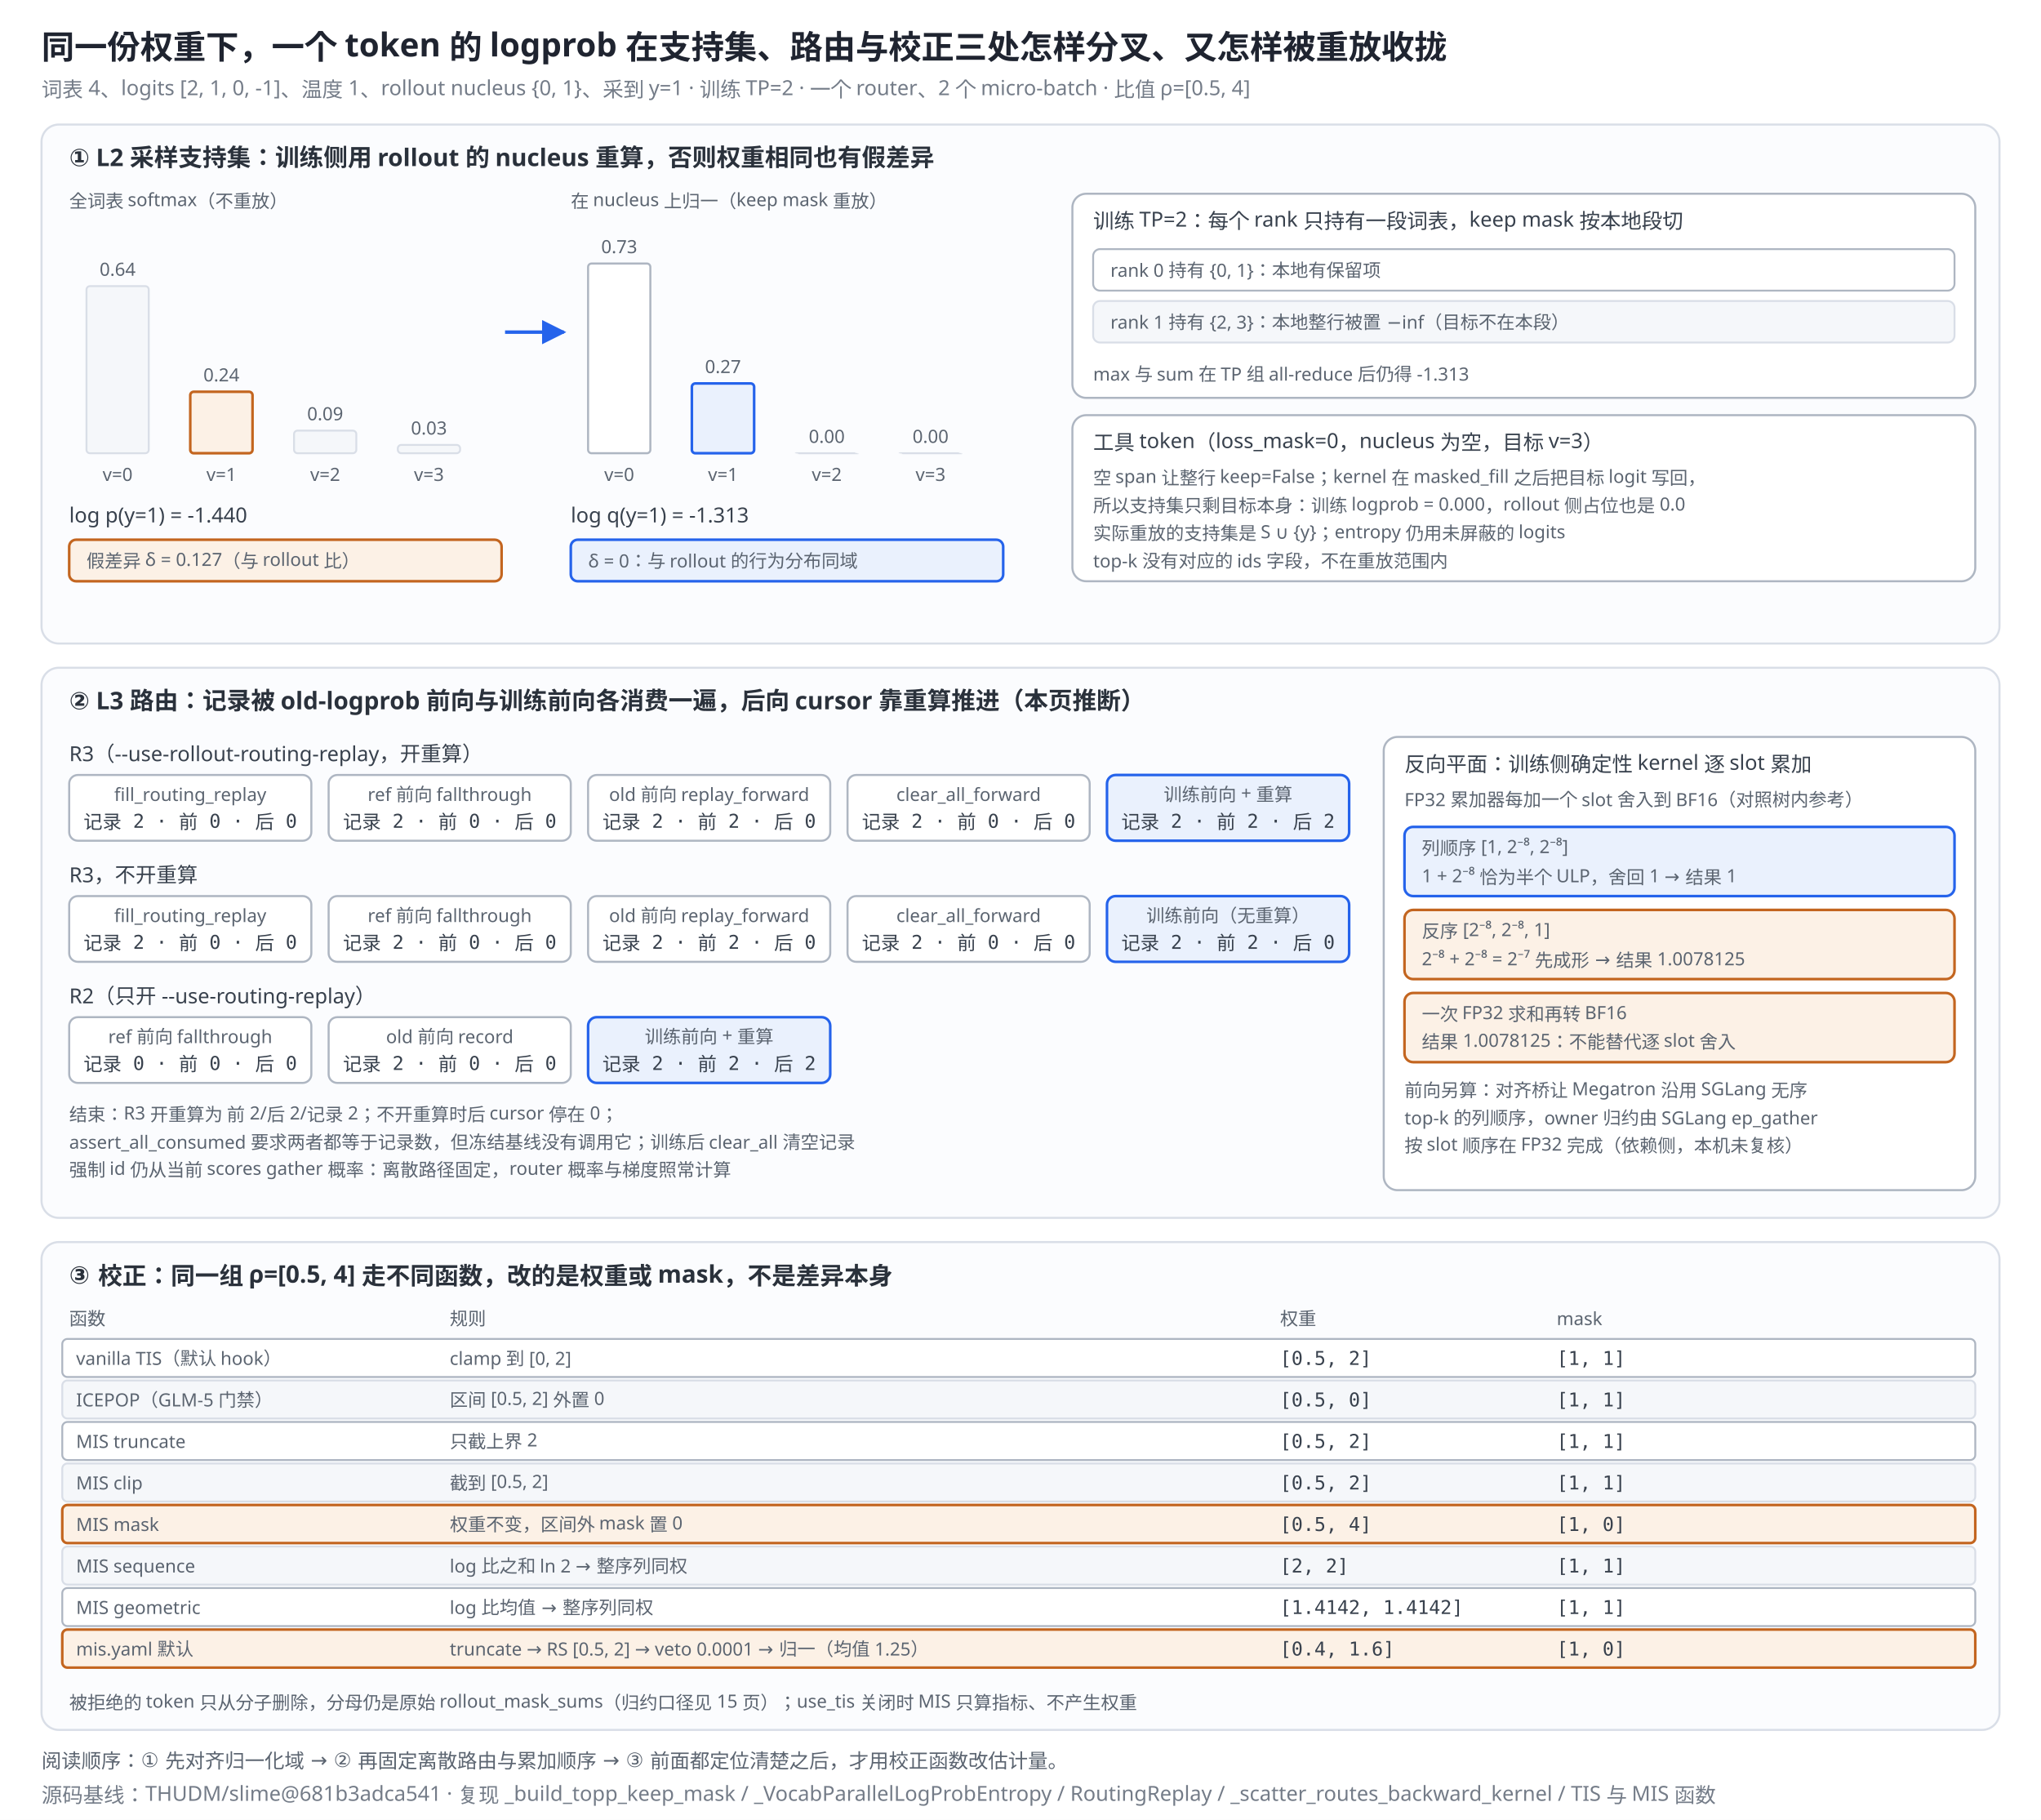
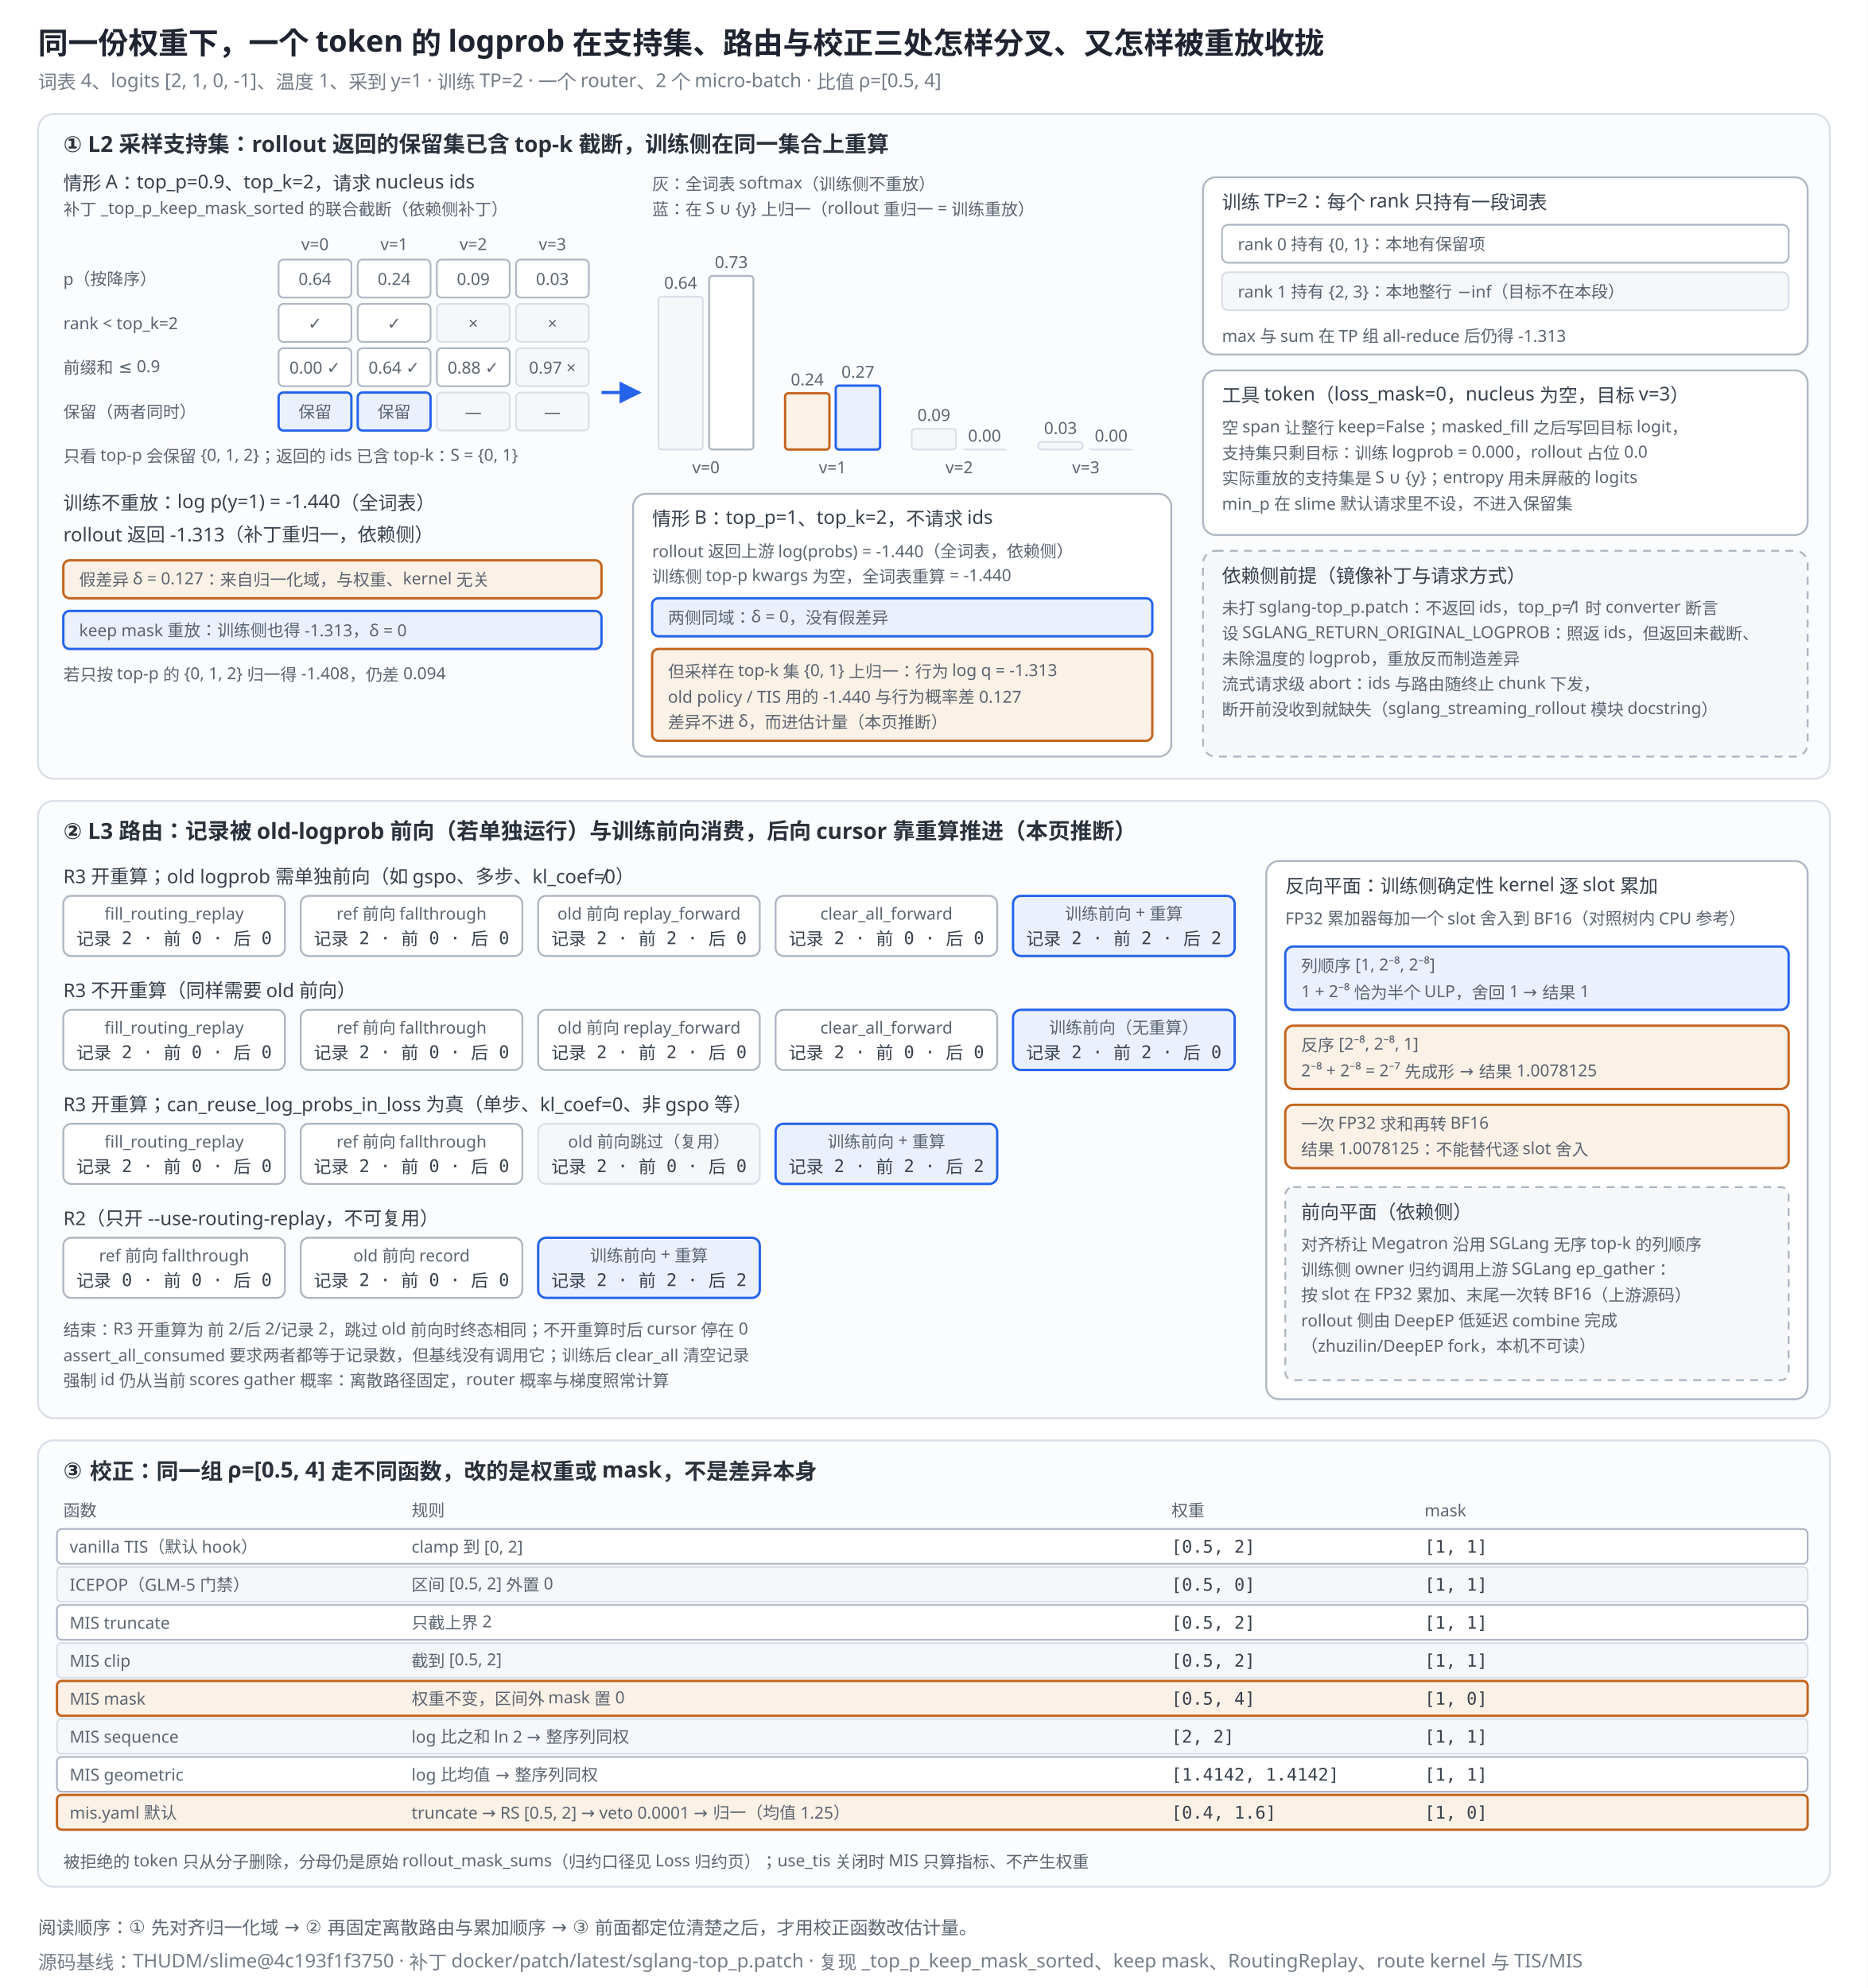
- <svg xmlns="http://www.w3.org/2000/svg" width="1180" height="1052" viewBox="0 0 1180 1052" role="img" aria-labelledby="title desc">
+ <svg xmlns="http://www.w3.org/2000/svg" width="1180" height="1256" viewBox="0 0 1180 1256" role="img" aria-labelledby="title desc">
  <defs>
    <marker id="arrowMain" viewBox="0 0 10 10" refX="9" refY="5" markerWidth="7" markerHeight="7" orient="auto">
      <path d="M0 0 L10 5 L0 10 Z" fill="#2563EB" />
    </marker>
  </defs>
  <style>
  text{font-family:"Segoe UI","Microsoft YaHei","PingFang SC",system-ui,sans-serif;fill:#2A313B}
  .ti{font-size:19px;font-weight:700;fill:#1F2430}
  .su{font-size:12px;fill:#747C88}
  .pt{font-size:14px;font-weight:700}
  .tx{font-size:12px;fill:#38414D}
  .sm{font-size:10.5px;fill:#5B6470}
  .mono{font-size:11px;font-family:"SFMono-Regular",Menlo,Consolas,monospace;fill:#38414D}
  .cap{font-size:11.5px;fill:#5B6470}
  .panel{fill:#FBFCFE;stroke:#D9DEE7;stroke-width:1.2}
  .neutral{fill:#fff;stroke:#AEB6C2;stroke-width:1.2}
  .ghost{fill:#F5F7FA;stroke:#D9DEE7;stroke-width:1.1}
  .dep{fill:#F5F7FA;stroke:#AEB6C2;stroke-width:1.2;stroke-dasharray:5 4}
  .acc1{fill:#EAF1FD;stroke:#2563EB;stroke-width:1.5}
  .acc2{fill:#FCF1E6;stroke:#C3651F;stroke-width:1.5}
  .cell{fill:#fff;stroke:#AEB6C2;stroke-width:1.1}
-   .bar{fill:#AEB6C2}
-   .bar1{fill:#2563EB}
  .main{fill:none;stroke:#2563EB;stroke-width:2;marker-end:url(#arrowMain)}
</style>
-   <rect width="1180" height="1052" fill="white" />
+   <rect width="1180" height="1256" fill="white" />
  <text x="24" y="34" class="ti" text-anchor="start">同一份权重下，一个 token 的 logprob 在支持集、路由与校正三处怎样分叉、又怎样被重放收拢</text>
-   <text x="24" y="56" class="su" text-anchor="start">词表 4、logits [2, 1, 0, -1]、温度 1、rollout nucleus {0, 1}、采到 y=1 · 训练 TP=2 · 一个 router、2 个 micro-batch · 比值 ρ=[0.5, 4]</text>
-   <rect x="24" y="72" width="1132" height="300" rx="10" class="panel" />
-   <text x="40" y="96" class="pt" text-anchor="start">① L2 采样支持集：训练侧用 rollout 的 nucleus 重算，否则权重相同也有假差异</text>
-   <text x="40" y="120" class="sm" text-anchor="start">全词表 softmax（不重放）</text>
-   <text x="330" y="120" class="sm" text-anchor="start">在 nucleus 上归一（keep mask 重放）</text>
-   <rect x="50" y="165.413" width="36" height="96.587" rx="2" class="ghost" />
-   <rect x="340" y="152.341" width="36" height="109.659" rx="2" class="neutral" />
-   <text x="68" y="278" class="sm" text-anchor="middle">v=0</text>
-   <text x="358" y="278" class="sm" text-anchor="middle">v=0</text>
-   <text x="68" y="159.413" class="sm" text-anchor="middle">0.64</text>
-   <text x="358" y="146.341" class="sm" text-anchor="middle">0.73</text>
-   <rect x="110" y="226.468" width="36" height="35.532" rx="2" class="acc2" />
-   <rect x="400" y="221.659" width="36" height="40.341" rx="2" class="acc1" />
-   <text x="128" y="278" class="sm" text-anchor="middle">v=1</text>
-   <text x="418" y="278" class="sm" text-anchor="middle">v=1</text>
-   <text x="128" y="220.468" class="sm" text-anchor="middle">0.24</text>
-   <text x="418" y="215.659" class="sm" text-anchor="middle">0.27</text>
-   <rect x="170" y="248.928" width="36" height="13.072" rx="2" class="ghost" />
-   <rect x="460" y="262" width="36" height="0.01" rx="2" class="ghost" />
-   <text x="188" y="278" class="sm" text-anchor="middle">v=2</text>
-   <text x="478" y="278" class="sm" text-anchor="middle">v=2</text>
-   <text x="188" y="242.928" class="sm" text-anchor="middle">0.09</text>
-   <text x="478" y="256" class="sm" text-anchor="middle">0.00</text>
-   <rect x="230" y="257.191" width="36" height="4.809" rx="2" class="ghost" />
-   <rect x="520" y="262" width="36" height="0.01" rx="2" class="ghost" />
-   <text x="248" y="278" class="sm" text-anchor="middle">v=3</text>
-   <text x="538" y="278" class="sm" text-anchor="middle">v=3</text>
-   <text x="248" y="251.191" class="sm" text-anchor="middle">0.03</text>
-   <text x="538" y="256" class="sm" text-anchor="middle">0.00</text>
-   <text x="40" y="302" class="tx" text-anchor="start">log p(y=1) = -1.440</text>
-   <text x="330" y="302" class="tx" text-anchor="start">log q(y=1) = -1.313</text>
-   <rect x="40" y="312" width="250" height="24" rx="4" class="acc2" />
-   <text x="50" y="328" class="sm" text-anchor="start">假差异 δ = 0.127（与 rollout 比）</text>
-   <rect x="330" y="312" width="250" height="24" rx="4" class="acc1" />
-   <text x="340" y="328" class="sm" text-anchor="start">δ = 0：与 rollout 的行为分布同域</text>
-   <path d="M292 192 L326 192" class="main" />
-   <rect x="620" y="112" width="522" height="118" rx="8" class="neutral" />
-   <text x="632" y="132" class="tx" text-anchor="start">训练 TP=2：每个 rank 只持有一段词表，keep mask 按本地段切</text>
-   <rect x="632" y="144" width="498" height="24" rx="4" class="cell" />
-   <text x="642" y="160" class="sm" text-anchor="start">rank 0 持有 {0, 1}：本地有保留项</text>
-   <rect x="632" y="174" width="498" height="24" rx="4" class="ghost" />
-   <text x="642" y="190" class="sm" text-anchor="start">rank 1 持有 {2, 3}：本地整行被置 −inf（目标不在本段）</text>
-   <text x="632" y="220" class="sm" text-anchor="start">max 与 sum 在 TP 组 all-reduce 后仍得 -1.313</text>
-   <rect x="620" y="240" width="522" height="96" rx="8" class="neutral" />
-   <text x="632" y="260" class="tx" text-anchor="start">工具 token（loss_mask=0，nucleus 为空，目标 v=3）</text>
-   <text x="632" y="280" class="sm" text-anchor="start">空 span 让整行 keep=False；kernel 在 masked_fill 之后把目标 logit 写回，</text>
-   <text x="632" y="296" class="sm" text-anchor="start">所以支持集只剩目标本身：训练 logprob = 0.000，rollout 侧占位也是 0.0</text>
-   <text x="632" y="312" class="sm" text-anchor="start">实际重放的支持集是 S ∪ {y}；entropy 仍用未屏蔽的 logits</text>
-   <text x="632" y="328" class="sm" text-anchor="start">top-k 没有对应的 ids 字段，不在重放范围内</text>
-   <rect x="24" y="386" width="1132" height="318" rx="10" class="panel" />
-   <text x="40" y="410" class="pt" text-anchor="start">② L3 路由：记录被 old-logprob 前向与训练前向各消费一遍，后向 cursor 靠重算推进（本页推断）</text>
-   <text x="40" y="440" class="tx" text-anchor="start">R3（--use-rollout-routing-replay，开重算）</text>
-   <rect x="40" y="448" width="140" height="38" rx="5" class="neutral" />
-   <text x="110" y="463" class="sm" text-anchor="middle">fill_routing_replay</text>
-   <text x="110" y="479" class="mono" text-anchor="middle">记录 2 · 前 0 · 后 0</text>
-   <rect x="190" y="448" width="140" height="38" rx="5" class="neutral" />
-   <text x="260" y="463" class="sm" text-anchor="middle">ref 前向 fallthrough</text>
-   <text x="260" y="479" class="mono" text-anchor="middle">记录 2 · 前 0 · 后 0</text>
-   <rect x="340" y="448" width="140" height="38" rx="5" class="neutral" />
-   <text x="410" y="463" class="sm" text-anchor="middle">old 前向 replay_forward</text>
-   <text x="410" y="479" class="mono" text-anchor="middle">记录 2 · 前 2 · 后 0</text>
-   <rect x="490" y="448" width="140" height="38" rx="5" class="neutral" />
-   <text x="560" y="463" class="sm" text-anchor="middle">clear_all_forward</text>
-   <text x="560" y="479" class="mono" text-anchor="middle">记录 2 · 前 0 · 后 0</text>
-   <rect x="640" y="448" width="140" height="38" rx="5" class="acc1" />
-   <text x="710" y="463" class="sm" text-anchor="middle">训练前向 + 重算</text>
-   <text x="710" y="479" class="mono" text-anchor="middle">记录 2 · 前 2 · 后 2</text>
-   <text x="40" y="510" class="tx" text-anchor="start">R3，不开重算</text>
-   <rect x="40" y="518" width="140" height="38" rx="5" class="neutral" />
-   <text x="110" y="533" class="sm" text-anchor="middle">fill_routing_replay</text>
-   <text x="110" y="549" class="mono" text-anchor="middle">记录 2 · 前 0 · 后 0</text>
-   <rect x="190" y="518" width="140" height="38" rx="5" class="neutral" />
-   <text x="260" y="533" class="sm" text-anchor="middle">ref 前向 fallthrough</text>
-   <text x="260" y="549" class="mono" text-anchor="middle">记录 2 · 前 0 · 后 0</text>
-   <rect x="340" y="518" width="140" height="38" rx="5" class="neutral" />
-   <text x="410" y="533" class="sm" text-anchor="middle">old 前向 replay_forward</text>
-   <text x="410" y="549" class="mono" text-anchor="middle">记录 2 · 前 2 · 后 0</text>
-   <rect x="490" y="518" width="140" height="38" rx="5" class="neutral" />
-   <text x="560" y="533" class="sm" text-anchor="middle">clear_all_forward</text>
-   <text x="560" y="549" class="mono" text-anchor="middle">记录 2 · 前 0 · 后 0</text>
-   <rect x="640" y="518" width="140" height="38" rx="5" class="acc1" />
-   <text x="710" y="533" class="sm" text-anchor="middle">训练前向（无重算）</text>
-   <text x="710" y="549" class="mono" text-anchor="middle">记录 2 · 前 2 · 后 0</text>
-   <text x="40" y="580" class="tx" text-anchor="start">R2（只开 --use-routing-replay）</text>
-   <rect x="40" y="588" width="140" height="38" rx="5" class="neutral" />
-   <text x="110" y="603" class="sm" text-anchor="middle">ref 前向 fallthrough</text>
-   <text x="110" y="619" class="mono" text-anchor="middle">记录 0 · 前 0 · 后 0</text>
-   <rect x="190" y="588" width="140" height="38" rx="5" class="neutral" />
-   <text x="260" y="603" class="sm" text-anchor="middle">old 前向 record</text>
-   <text x="260" y="619" class="mono" text-anchor="middle">记录 2 · 前 0 · 后 0</text>
-   <rect x="340" y="588" width="140" height="38" rx="5" class="acc1" />
-   <text x="410" y="603" class="sm" text-anchor="middle">训练前向 + 重算</text>
-   <text x="410" y="619" class="mono" text-anchor="middle">记录 2 · 前 2 · 后 2</text>
-   <text x="40" y="648" class="sm" text-anchor="start">结束：R3 开重算为 前 2/后 2/记录 2；不开重算时后 cursor 停在 0；</text>
-   <text x="40" y="664" class="sm" text-anchor="start">assert_all_consumed 要求两者都等于记录数，但冻结基线没有调用它；训练后 clear_all 清空记录</text>
-   <text x="40" y="680" class="sm" text-anchor="start">强制 id 仍从当前 scores gather 概率：离散路径固定，router 概率与梯度照常计算</text>
-   <rect x="800" y="426" width="342" height="262" rx="8" class="neutral" />
-   <text x="812" y="446" class="tx" text-anchor="start">反向平面：训练侧确定性 kernel 逐 slot 累加</text>
-   <text x="812" y="466" class="sm" text-anchor="start">FP32 累加器每加一个 slot 舍入到 BF16（对照树内参考）</text>
-   <rect x="812" y="478" width="318" height="40" rx="5" class="acc1" />
-   <text x="822" y="494" class="sm" text-anchor="start">列顺序 [1, 2⁻⁸, 2⁻⁸]</text>
-   <text x="822" y="510" class="sm" text-anchor="start">1 + 2⁻⁸ 恰为半个 ULP，舍回 1 → 结果 1</text>
-   <rect x="812" y="526" width="318" height="40" rx="5" class="acc2" />
-   <text x="822" y="542" class="sm" text-anchor="start">反序 [2⁻⁸, 2⁻⁸, 1]</text>
-   <text x="822" y="558" class="sm" text-anchor="start">2⁻⁸ + 2⁻⁸ = 2⁻⁷ 先成形 → 结果 1.0078125</text>
-   <rect x="812" y="574" width="318" height="40" rx="5" class="acc2" />
-   <text x="822" y="590" class="sm" text-anchor="start">一次 FP32 求和再转 BF16</text>
-   <text x="822" y="606" class="sm" text-anchor="start">结果 1.0078125：不能替代逐 slot 舍入</text>
-   <text x="812" y="634" class="sm" text-anchor="start">前向另算：对齐桥让 Megatron 沿用 SGLang 无序</text>
-   <text x="812" y="650" class="sm" text-anchor="start">top-k 的列顺序，owner 归约由 SGLang ep_gather</text>
-   <text x="812" y="666" class="sm" text-anchor="start">按 slot 顺序在 FP32 完成（依赖侧，本机未复核）</text>
-   <rect x="24" y="718" width="1132" height="282" rx="10" class="panel" />
-   <text x="40" y="742" class="pt" text-anchor="start">③ 校正：同一组 ρ=[0.5, 4] 走不同函数，改的是权重或 mask，不是差异本身</text>
-   <text x="40" y="766" class="sm" text-anchor="start">函数</text>
-   <text x="260" y="766" class="sm" text-anchor="start">规则</text>
-   <text x="740" y="766" class="sm" text-anchor="start">权重</text>
-   <text x="900" y="766" class="sm" text-anchor="start">mask</text>
-   <rect x="36" y="774" width="1106" height="22" rx="3" class="cell" />
-   <text x="44" y="789" class="sm" text-anchor="start">vanilla TIS（默认 hook）</text>
-   <text x="260" y="789" class="sm" text-anchor="start">clamp 到 [0, 2]</text>
-   <text x="740" y="789" class="mono" text-anchor="start">[0.5, 2]</text>
-   <text x="900" y="789" class="mono" text-anchor="start">[1, 1]</text>
-   <rect x="36" y="798" width="1106" height="22" rx="3" class="ghost" />
-   <text x="44" y="813" class="sm" text-anchor="start">ICEPOP（GLM-5 门禁）</text>
-   <text x="260" y="813" class="sm" text-anchor="start">区间 [0.5, 2] 外置 0</text>
-   <text x="740" y="813" class="mono" text-anchor="start">[0.5, 0]</text>
-   <text x="900" y="813" class="mono" text-anchor="start">[1, 1]</text>
-   <rect x="36" y="822" width="1106" height="22" rx="3" class="cell" />
-   <text x="44" y="837" class="sm" text-anchor="start">MIS truncate</text>
-   <text x="260" y="837" class="sm" text-anchor="start">只截上界 2</text>
-   <text x="740" y="837" class="mono" text-anchor="start">[0.5, 2]</text>
-   <text x="900" y="837" class="mono" text-anchor="start">[1, 1]</text>
-   <rect x="36" y="846" width="1106" height="22" rx="3" class="ghost" />
-   <text x="44" y="861" class="sm" text-anchor="start">MIS clip</text>
-   <text x="260" y="861" class="sm" text-anchor="start">截到 [0.5, 2]</text>
-   <text x="740" y="861" class="mono" text-anchor="start">[0.5, 2]</text>
-   <text x="900" y="861" class="mono" text-anchor="start">[1, 1]</text>
-   <rect x="36" y="870" width="1106" height="22" rx="3" class="acc2" />
-   <text x="44" y="885" class="sm" text-anchor="start">MIS mask</text>
-   <text x="260" y="885" class="sm" text-anchor="start">权重不变，区间外 mask 置 0</text>
-   <text x="740" y="885" class="mono" text-anchor="start">[0.5, 4]</text>
-   <text x="900" y="885" class="mono" text-anchor="start">[1, 0]</text>
-   <rect x="36" y="894" width="1106" height="22" rx="3" class="ghost" />
-   <text x="44" y="909" class="sm" text-anchor="start">MIS sequence</text>
-   <text x="260" y="909" class="sm" text-anchor="start">log 比之和 ln 2 → 整序列同权</text>
-   <text x="740" y="909" class="mono" text-anchor="start">[2, 2]</text>
-   <text x="900" y="909" class="mono" text-anchor="start">[1, 1]</text>
-   <rect x="36" y="918" width="1106" height="22" rx="3" class="cell" />
-   <text x="44" y="933" class="sm" text-anchor="start">MIS geometric</text>
-   <text x="260" y="933" class="sm" text-anchor="start">log 比均值 → 整序列同权</text>
-   <text x="740" y="933" class="mono" text-anchor="start">[1.4142, 1.4142]</text>
-   <text x="900" y="933" class="mono" text-anchor="start">[1, 1]</text>
-   <rect x="36" y="942" width="1106" height="22" rx="3" class="acc2" />
-   <text x="44" y="957" class="sm" text-anchor="start">mis.yaml 默认</text>
-   <text x="260" y="957" class="sm" text-anchor="start">truncate → RS [0.5, 2] → veto 0.0001 → 归一（均值 1.25）</text>
-   <text x="740" y="957" class="mono" text-anchor="start">[0.4, 1.6]</text>
-   <text x="900" y="957" class="mono" text-anchor="start">[1, 0]</text>
-   <text x="40" y="988" class="sm" text-anchor="start">被拒绝的 token 只从分子删除，分母仍是原始 rollout_mask_sums（归约口径见 15 页）；use_tis 关闭时 MIS 只算指标、不产生权重</text>
-   <text x="24" y="1022" class="cap" text-anchor="start">阅读顺序：① 先对齐归一化域 → ② 再固定离散路由与累加顺序 → ③ 前面都定位清楚之后，才用校正函数改估计量。</text>
-   <text x="24" y="1042" class="su" text-anchor="start">源码基线：THUDM/slime@681b3adca541 · 复现 _build_topp_keep_mask / _VocabParallelLogProbEntropy / RoutingReplay / _scatter_routes_backward_kernel / TIS 与 MIS 函数</text>
+   <text x="24" y="56" class="su" text-anchor="start">词表 4、logits [2, 1, 0, -1]、温度 1、采到 y=1 · 训练 TP=2 · 一个 router、2 个 micro-batch · 比值 ρ=[0.5, 4]</text>
+   <rect x="24" y="72" width="1132" height="420" rx="10" class="panel" />
+   <text x="40" y="96" class="pt" text-anchor="start">① L2 采样支持集：rollout 返回的保留集已含 top-k 截断，训练侧在同一集合上重算</text>
+   <text x="40" y="120" class="tx" text-anchor="start">情形 A：top_p=0.9、top_k=2，请求 nucleus ids</text>
+   <text x="40" y="136" class="sm" text-anchor="start">补丁 _top_p_keep_mask_sorted 的联合截断（依赖侧补丁）</text>
+   <text x="199" y="158" class="sm" text-anchor="middle">v=0</text>
+   <text x="249" y="158" class="sm" text-anchor="middle">v=1</text>
+   <text x="299" y="158" class="sm" text-anchor="middle">v=2</text>
+   <text x="349" y="158" class="sm" text-anchor="middle">v=3</text>
+   <text x="40" y="180" class="sm" text-anchor="start">p（按降序）</text>
+   <rect x="176" y="164" width="46" height="24" rx="3" class="cell" />
+   <text x="199" y="180" class="sm" text-anchor="middle">0.64</text>
+   <rect x="226" y="164" width="46" height="24" rx="3" class="cell" />
+   <text x="249" y="180" class="sm" text-anchor="middle">0.24</text>
+   <rect x="276" y="164" width="46" height="24" rx="3" class="cell" />
+   <text x="299" y="180" class="sm" text-anchor="middle">0.09</text>
+   <rect x="326" y="164" width="46" height="24" rx="3" class="cell" />
+   <text x="349" y="180" class="sm" text-anchor="middle">0.03</text>
+   <text x="40" y="208" class="sm" text-anchor="start">rank &lt; top_k=2</text>
+   <rect x="176" y="192" width="46" height="24" rx="3" class="cell" />
+   <text x="199" y="208" class="sm" text-anchor="middle">✓</text>
+   <rect x="226" y="192" width="46" height="24" rx="3" class="cell" />
+   <text x="249" y="208" class="sm" text-anchor="middle">✓</text>
+   <rect x="276" y="192" width="46" height="24" rx="3" class="ghost" />
+   <text x="299" y="208" class="sm" text-anchor="middle">×</text>
+   <rect x="326" y="192" width="46" height="24" rx="3" class="ghost" />
+   <text x="349" y="208" class="sm" text-anchor="middle">×</text>
+   <text x="40" y="236" class="sm" text-anchor="start">前缀和 ≤ 0.9</text>
+   <rect x="176" y="220" width="46" height="24" rx="3" class="cell" />
+   <text x="199" y="236" class="sm" text-anchor="middle">0.00 ✓</text>
+   <rect x="226" y="220" width="46" height="24" rx="3" class="cell" />
+   <text x="249" y="236" class="sm" text-anchor="middle">0.64 ✓</text>
+   <rect x="276" y="220" width="46" height="24" rx="3" class="cell" />
+   <text x="299" y="236" class="sm" text-anchor="middle">0.88 ✓</text>
+   <rect x="326" y="220" width="46" height="24" rx="3" class="ghost" />
+   <text x="349" y="236" class="sm" text-anchor="middle">0.97 ×</text>
+   <text x="40" y="264" class="sm" text-anchor="start">保留（两者同时）</text>
+   <rect x="176" y="248" width="46" height="24" rx="3" class="acc1" />
+   <text x="199" y="264" class="sm" text-anchor="middle">保留</text>
+   <rect x="226" y="248" width="46" height="24" rx="3" class="acc1" />
+   <text x="249" y="264" class="sm" text-anchor="middle">保留</text>
+   <rect x="276" y="248" width="46" height="24" rx="3" class="ghost" />
+   <text x="299" y="264" class="sm" text-anchor="middle">—</text>
+   <rect x="326" y="248" width="46" height="24" rx="3" class="ghost" />
+   <text x="349" y="264" class="sm" text-anchor="middle">—</text>
+   <text x="40" y="292" class="sm" text-anchor="start">只看 top-p 会保留 {0, 1, 2}；返回的 ids 已含 top-k：S = {0, 1}</text>
+   <path d="M380 248 L404 248" class="main" />
+   <text x="412" y="120" class="sm" text-anchor="start">灰：全词表 softmax（训练侧不重放）</text>
+   <text x="412" y="136" class="sm" text-anchor="start">蓝：在 S ∪ {y} 上归一（rollout 重归一 = 训练重放）</text>
+   <rect x="416" y="187.413" width="28" height="96.587" rx="2" class="ghost" />
+   <rect x="448" y="174.341" width="28" height="109.659" rx="2" class="neutral" />
+   <text x="430" y="182.413" class="sm" text-anchor="middle">0.64</text>
+   <text x="462" y="169.341" class="sm" text-anchor="middle">0.73</text>
+   <text x="446" y="299" class="sm" text-anchor="middle">v=0</text>
+   <rect x="496" y="248.468" width="28" height="35.532" rx="2" class="acc2" />
+   <rect x="528" y="243.659" width="28" height="40.341" rx="2" class="acc1" />
+   <text x="510" y="243.468" class="sm" text-anchor="middle">0.24</text>
+   <text x="542" y="238.659" class="sm" text-anchor="middle">0.27</text>
+   <text x="526" y="299" class="sm" text-anchor="middle">v=1</text>
+   <rect x="576" y="270.928" width="28" height="13.072" rx="2" class="ghost" />
+   <rect x="608" y="284" width="28" height="0.01" rx="2" class="ghost" />
+   <text x="590" y="265.928" class="sm" text-anchor="middle">0.09</text>
+   <text x="622" y="279" class="sm" text-anchor="middle">0.00</text>
+   <text x="606" y="299" class="sm" text-anchor="middle">v=2</text>
+   <rect x="656" y="279.191" width="28" height="4.809" rx="2" class="ghost" />
+   <rect x="688" y="284" width="28" height="0.01" rx="2" class="ghost" />
+   <text x="670" y="274.191" class="sm" text-anchor="middle">0.03</text>
+   <text x="702" y="279" class="sm" text-anchor="middle">0.00</text>
+   <text x="686" y="299" class="sm" text-anchor="middle">v=3</text>
+   <text x="40" y="322" class="tx" text-anchor="start">训练不重放：log p(y=1) = -1.440（全词表）</text>
+   <text x="40" y="342" class="tx" text-anchor="start">rollout 返回 -1.313（补丁重归一，依赖侧）</text>
+   <rect x="40" y="354" width="340" height="24" rx="4" class="acc2" />
+   <text x="50" y="370" class="sm" text-anchor="start">假差异 δ = 0.127：来自归一化域，与权重、kernel 无关</text>
+   <rect x="40" y="386" width="340" height="24" rx="4" class="acc1" />
+   <text x="50" y="402" class="sm" text-anchor="start">keep mask 重放：训练侧也得 -1.313，δ = 0</text>
+   <text x="40" y="430" class="sm" text-anchor="start">若只按 top-p 的 {0, 1, 2} 归一得 -1.408，仍差 0.094</text>
+   <rect x="400" y="312" width="340" height="166" rx="8" class="neutral" />
+   <text x="412" y="332" class="tx" text-anchor="start">情形 B：top_p=1、top_k=2，不请求 ids</text>
+   <text x="412" y="352" class="sm" text-anchor="start">rollout 返回上游 log(probs) = -1.440（全词表，依赖侧）</text>
+   <text x="412" y="368" class="sm" text-anchor="start">训练侧 top-p kwargs 为空，全词表重算 = -1.440</text>
+   <rect x="412" y="378" width="316" height="24" rx="4" class="acc1" />
+   <text x="422" y="394" class="sm" text-anchor="start">两侧同域：δ = 0，没有假差异</text>
+   <rect x="412" y="410" width="316" height="58" rx="4" class="acc2" />
+   <text x="422" y="428" class="sm" text-anchor="start">但采样在 top-k 集 {0, 1} 上归一：行为 log q = -1.313</text>
+   <text x="422" y="444" class="sm" text-anchor="start">old policy / TIS 用的 -1.440 与行为概率差 0.127</text>
+   <text x="422" y="460" class="sm" text-anchor="start">差异不进 δ，而进估计量（本页推断）</text>
+   <rect x="760" y="112" width="382" height="112" rx="8" class="neutral" />
+   <text x="772" y="132" class="tx" text-anchor="start">训练 TP=2：每个 rank 只持有一段词表</text>
+   <rect x="772" y="142" width="358" height="24" rx="4" class="cell" />
+   <text x="782" y="158" class="sm" text-anchor="start">rank 0 持有 {0, 1}：本地有保留项</text>
+   <rect x="772" y="172" width="358" height="24" rx="4" class="ghost" />
+   <text x="782" y="188" class="sm" text-anchor="start">rank 1 持有 {2, 3}：本地整行 −inf（目标不在本段）</text>
+   <text x="772" y="216" class="sm" text-anchor="start">max 与 sum 在 TP 组 all-reduce 后仍得 -1.313</text>
+   <rect x="760" y="234" width="382" height="104" rx="8" class="neutral" />
+   <text x="772" y="254" class="tx" text-anchor="start">工具 token（loss_mask=0，nucleus 为空，目标 v=3）</text>
+   <text x="772" y="274" class="sm" text-anchor="start">空 span 让整行 keep=False；masked_fill 之后写回目标 logit，</text>
+   <text x="772" y="290" class="sm" text-anchor="start">支持集只剩目标：训练 logprob = 0.000，rollout 占位 0.0</text>
+   <text x="772" y="306" class="sm" text-anchor="start">实际重放的支持集是 S ∪ {y}；entropy 用未屏蔽的 logits</text>
+   <text x="772" y="322" class="sm" text-anchor="start">min_p 在 slime 默认请求里不设，不进入保留集</text>
+   <rect x="760" y="348" width="382" height="130" rx="8" class="dep" />
+   <text x="772" y="368" class="tx" text-anchor="start">依赖侧前提（镜像补丁与请求方式）</text>
+   <text x="772" y="388" class="sm" text-anchor="start">未打 sglang-top_p.patch：不返回 ids，top_p≠1 时 converter 断言</text>
+   <text x="772" y="404" class="sm" text-anchor="start">设 SGLANG_RETURN_ORIGINAL_LOGPROB：照返 ids，但返回未截断、</text>
+   <text x="772" y="420" class="sm" text-anchor="start">未除温度的 logprob，重放反而制造差异</text>
+   <text x="772" y="436" class="sm" text-anchor="start">流式请求级 abort：ids 与路由随终止 chunk 下发，</text>
+   <text x="772" y="452" class="sm" text-anchor="start">断开前没收到就缺失（sglang_streaming_rollout 模块 docstring）</text>
+   <rect x="24" y="506" width="1132" height="390" rx="10" class="panel" />
+   <text x="40" y="530" class="pt" text-anchor="start">② L3 路由：记录被 old-logprob 前向（若单独运行）与训练前向消费，后向 cursor 靠重算推进（本页推断）</text>
+   <text x="40" y="558" class="tx" text-anchor="start">R3 开重算；old logprob 需单独前向（如 gspo、多步、kl_coef≠0）</text>
+   <rect x="40" y="566" width="140" height="38" rx="5" class="neutral" />
+   <text x="110" y="581" class="sm" text-anchor="middle">fill_routing_replay</text>
+   <text x="110" y="597" class="mono" text-anchor="middle">记录 2 · 前 0 · 后 0</text>
+   <rect x="190" y="566" width="140" height="38" rx="5" class="neutral" />
+   <text x="260" y="581" class="sm" text-anchor="middle">ref 前向 fallthrough</text>
+   <text x="260" y="597" class="mono" text-anchor="middle">记录 2 · 前 0 · 后 0</text>
+   <rect x="340" y="566" width="140" height="38" rx="5" class="neutral" />
+   <text x="410" y="581" class="sm" text-anchor="middle">old 前向 replay_forward</text>
+   <text x="410" y="597" class="mono" text-anchor="middle">记录 2 · 前 2 · 后 0</text>
+   <rect x="490" y="566" width="140" height="38" rx="5" class="neutral" />
+   <text x="560" y="581" class="sm" text-anchor="middle">clear_all_forward</text>
+   <text x="560" y="597" class="mono" text-anchor="middle">记录 2 · 前 0 · 后 0</text>
+   <rect x="640" y="566" width="140" height="38" rx="5" class="acc1" />
+   <text x="710" y="581" class="sm" text-anchor="middle">训练前向 + 重算</text>
+   <text x="710" y="597" class="mono" text-anchor="middle">记录 2 · 前 2 · 后 2</text>
+   <text x="40" y="630" class="tx" text-anchor="start">R3 不开重算（同样需要 old 前向）</text>
+   <rect x="40" y="638" width="140" height="38" rx="5" class="neutral" />
+   <text x="110" y="653" class="sm" text-anchor="middle">fill_routing_replay</text>
+   <text x="110" y="669" class="mono" text-anchor="middle">记录 2 · 前 0 · 后 0</text>
+   <rect x="190" y="638" width="140" height="38" rx="5" class="neutral" />
+   <text x="260" y="653" class="sm" text-anchor="middle">ref 前向 fallthrough</text>
+   <text x="260" y="669" class="mono" text-anchor="middle">记录 2 · 前 0 · 后 0</text>
+   <rect x="340" y="638" width="140" height="38" rx="5" class="neutral" />
+   <text x="410" y="653" class="sm" text-anchor="middle">old 前向 replay_forward</text>
+   <text x="410" y="669" class="mono" text-anchor="middle">记录 2 · 前 2 · 后 0</text>
+   <rect x="490" y="638" width="140" height="38" rx="5" class="neutral" />
+   <text x="560" y="653" class="sm" text-anchor="middle">clear_all_forward</text>
+   <text x="560" y="669" class="mono" text-anchor="middle">记录 2 · 前 0 · 后 0</text>
+   <rect x="640" y="638" width="140" height="38" rx="5" class="acc1" />
+   <text x="710" y="653" class="sm" text-anchor="middle">训练前向（无重算）</text>
+   <text x="710" y="669" class="mono" text-anchor="middle">记录 2 · 前 2 · 后 0</text>
+   <text x="40" y="702" class="tx" text-anchor="start">R3 开重算；can_reuse_log_probs_in_loss 为真（单步、kl_coef=0、非 gspo 等）</text>
+   <rect x="40" y="710" width="140" height="38" rx="5" class="neutral" />
+   <text x="110" y="725" class="sm" text-anchor="middle">fill_routing_replay</text>
+   <text x="110" y="741" class="mono" text-anchor="middle">记录 2 · 前 0 · 后 0</text>
+   <rect x="190" y="710" width="140" height="38" rx="5" class="neutral" />
+   <text x="260" y="725" class="sm" text-anchor="middle">ref 前向 fallthrough</text>
+   <text x="260" y="741" class="mono" text-anchor="middle">记录 2 · 前 0 · 后 0</text>
+   <rect x="340" y="710" width="140" height="38" rx="5" class="ghost" />
+   <text x="410" y="725" class="sm" text-anchor="middle">old 前向跳过（复用）</text>
+   <text x="410" y="741" class="mono" text-anchor="middle">记录 2 · 前 0 · 后 0</text>
+   <rect x="490" y="710" width="140" height="38" rx="5" class="acc1" />
+   <text x="560" y="725" class="sm" text-anchor="middle">训练前向 + 重算</text>
+   <text x="560" y="741" class="mono" text-anchor="middle">记录 2 · 前 2 · 后 2</text>
+   <text x="40" y="774" class="tx" text-anchor="start">R2（只开 --use-routing-replay，不可复用）</text>
+   <rect x="40" y="782" width="140" height="38" rx="5" class="neutral" />
+   <text x="110" y="797" class="sm" text-anchor="middle">ref 前向 fallthrough</text>
+   <text x="110" y="813" class="mono" text-anchor="middle">记录 0 · 前 0 · 后 0</text>
+   <rect x="190" y="782" width="140" height="38" rx="5" class="neutral" />
+   <text x="260" y="797" class="sm" text-anchor="middle">old 前向 record</text>
+   <text x="260" y="813" class="mono" text-anchor="middle">记录 2 · 前 0 · 后 0</text>
+   <rect x="340" y="782" width="140" height="38" rx="5" class="acc1" />
+   <text x="410" y="797" class="sm" text-anchor="middle">训练前向 + 重算</text>
+   <text x="410" y="813" class="mono" text-anchor="middle">记录 2 · 前 2 · 后 2</text>
+   <text x="40" y="844" class="sm" text-anchor="start">结束：R3 开重算为 前 2/后 2/记录 2，跳过 old 前向时终态相同；不开重算时后 cursor 停在 0</text>
+   <text x="40" y="860" class="sm" text-anchor="start">assert_all_consumed 要求两者都等于记录数，但基线没有调用它；训练后 clear_all 清空记录</text>
+   <text x="40" y="876" class="sm" text-anchor="start">强制 id 仍从当前 scores gather 概率：离散路径固定，router 概率与梯度照常计算</text>
+   <rect x="800" y="544" width="342" height="340" rx="8" class="neutral" />
+   <text x="812" y="564" class="tx" text-anchor="start">反向平面：训练侧确定性 kernel 逐 slot 累加</text>
+   <text x="812" y="584" class="sm" text-anchor="start">FP32 累加器每加一个 slot 舍入到 BF16（对照树内 CPU 参考）</text>
+   <rect x="812" y="598" width="318" height="40" rx="5" class="acc1" />
+   <text x="822" y="614" class="sm" text-anchor="start">列顺序 [1, 2⁻⁸, 2⁻⁸]</text>
+   <text x="822" y="630" class="sm" text-anchor="start">1 + 2⁻⁸ 恰为半个 ULP，舍回 1 → 结果 1</text>
+   <rect x="812" y="648" width="318" height="40" rx="5" class="acc2" />
+   <text x="822" y="664" class="sm" text-anchor="start">反序 [2⁻⁸, 2⁻⁸, 1]</text>
+   <text x="822" y="680" class="sm" text-anchor="start">2⁻⁸ + 2⁻⁸ = 2⁻⁷ 先成形 → 结果 1.0078125</text>
+   <rect x="812" y="698" width="318" height="40" rx="5" class="acc2" />
+   <text x="822" y="714" class="sm" text-anchor="start">一次 FP32 求和再转 BF16</text>
+   <text x="822" y="730" class="sm" text-anchor="start">结果 1.0078125：不能替代逐 slot 舍入</text>
+   <rect x="812" y="750" width="318" height="122" rx="5" class="dep" />
+   <text x="822" y="770" class="tx" text-anchor="start">前向平面（依赖侧）</text>
+   <text x="822" y="790" class="sm" text-anchor="start">对齐桥让 Megatron 沿用 SGLang 无序 top-k 的列顺序</text>
+   <text x="822" y="806" class="sm" text-anchor="start">训练侧 owner 归约调用上游 SGLang ep_gather：</text>
+   <text x="822" y="822" class="sm" text-anchor="start">按 slot 在 FP32 累加、末尾一次转 BF16（上游源码）</text>
+   <text x="822" y="838" class="sm" text-anchor="start">rollout 侧由 DeepEP 低延迟 combine 完成</text>
+   <text x="822" y="854" class="sm" text-anchor="start">（zhuzilin/DeepEP fork，本机不可读）</text>
+   <rect x="24" y="910" width="1132" height="282" rx="10" class="panel" />
+   <text x="40" y="934" class="pt" text-anchor="start">③ 校正：同一组 ρ=[0.5, 4] 走不同函数，改的是权重或 mask，不是差异本身</text>
+   <text x="40" y="958" class="sm" text-anchor="start">函数</text>
+   <text x="260" y="958" class="sm" text-anchor="start">规则</text>
+   <text x="740" y="958" class="sm" text-anchor="start">权重</text>
+   <text x="900" y="958" class="sm" text-anchor="start">mask</text>
+   <rect x="36" y="966" width="1106" height="22" rx="3" class="cell" />
+   <text x="44" y="981" class="sm" text-anchor="start">vanilla TIS（默认 hook）</text>
+   <text x="260" y="981" class="sm" text-anchor="start">clamp 到 [0, 2]</text>
+   <text x="740" y="981" class="mono" text-anchor="start">[0.5, 2]</text>
+   <text x="900" y="981" class="mono" text-anchor="start">[1, 1]</text>
+   <rect x="36" y="990" width="1106" height="22" rx="3" class="ghost" />
+   <text x="44" y="1005" class="sm" text-anchor="start">ICEPOP（GLM-5 门禁）</text>
+   <text x="260" y="1005" class="sm" text-anchor="start">区间 [0.5, 2] 外置 0</text>
+   <text x="740" y="1005" class="mono" text-anchor="start">[0.5, 0]</text>
+   <text x="900" y="1005" class="mono" text-anchor="start">[1, 1]</text>
+   <rect x="36" y="1014" width="1106" height="22" rx="3" class="cell" />
+   <text x="44" y="1029" class="sm" text-anchor="start">MIS truncate</text>
+   <text x="260" y="1029" class="sm" text-anchor="start">只截上界 2</text>
+   <text x="740" y="1029" class="mono" text-anchor="start">[0.5, 2]</text>
+   <text x="900" y="1029" class="mono" text-anchor="start">[1, 1]</text>
+   <rect x="36" y="1038" width="1106" height="22" rx="3" class="ghost" />
+   <text x="44" y="1053" class="sm" text-anchor="start">MIS clip</text>
+   <text x="260" y="1053" class="sm" text-anchor="start">截到 [0.5, 2]</text>
+   <text x="740" y="1053" class="mono" text-anchor="start">[0.5, 2]</text>
+   <text x="900" y="1053" class="mono" text-anchor="start">[1, 1]</text>
+   <rect x="36" y="1062" width="1106" height="22" rx="3" class="acc2" />
+   <text x="44" y="1077" class="sm" text-anchor="start">MIS mask</text>
+   <text x="260" y="1077" class="sm" text-anchor="start">权重不变，区间外 mask 置 0</text>
+   <text x="740" y="1077" class="mono" text-anchor="start">[0.5, 4]</text>
+   <text x="900" y="1077" class="mono" text-anchor="start">[1, 0]</text>
+   <rect x="36" y="1086" width="1106" height="22" rx="3" class="ghost" />
+   <text x="44" y="1101" class="sm" text-anchor="start">MIS sequence</text>
+   <text x="260" y="1101" class="sm" text-anchor="start">log 比之和 ln 2 → 整序列同权</text>
+   <text x="740" y="1101" class="mono" text-anchor="start">[2, 2]</text>
+   <text x="900" y="1101" class="mono" text-anchor="start">[1, 1]</text>
+   <rect x="36" y="1110" width="1106" height="22" rx="3" class="cell" />
+   <text x="44" y="1125" class="sm" text-anchor="start">MIS geometric</text>
+   <text x="260" y="1125" class="sm" text-anchor="start">log 比均值 → 整序列同权</text>
+   <text x="740" y="1125" class="mono" text-anchor="start">[1.4142, 1.4142]</text>
+   <text x="900" y="1125" class="mono" text-anchor="start">[1, 1]</text>
+   <rect x="36" y="1134" width="1106" height="22" rx="3" class="acc2" />
+   <text x="44" y="1149" class="sm" text-anchor="start">mis.yaml 默认</text>
+   <text x="260" y="1149" class="sm" text-anchor="start">truncate → RS [0.5, 2] → veto 0.0001 → 归一（均值 1.25）</text>
+   <text x="740" y="1149" class="mono" text-anchor="start">[0.4, 1.6]</text>
+   <text x="900" y="1149" class="mono" text-anchor="start">[1, 0]</text>
+   <text x="40" y="1180" class="sm" text-anchor="start">被拒绝的 token 只从分子删除，分母仍是原始 rollout_mask_sums（归约口径见 Loss 归约页）；use_tis 关闭时 MIS 只算指标、不产生权重</text>
+   <text x="24" y="1222" class="cap" text-anchor="start">阅读顺序：① 先对齐归一化域 → ② 再固定离散路由与累加顺序 → ③ 前面都定位清楚之后，才用校正函数改估计量。</text>
+   <text x="24" y="1244" class="su" text-anchor="start">源码基线：THUDM/slime@4c193f1f3750 · 补丁 docker/patch/latest/sglang-top_p.patch · 复现 _top_p_keep_mask_sorted、keep mask、RoutingReplay、route kernel 与 TIS/MIS</text>
</svg>
